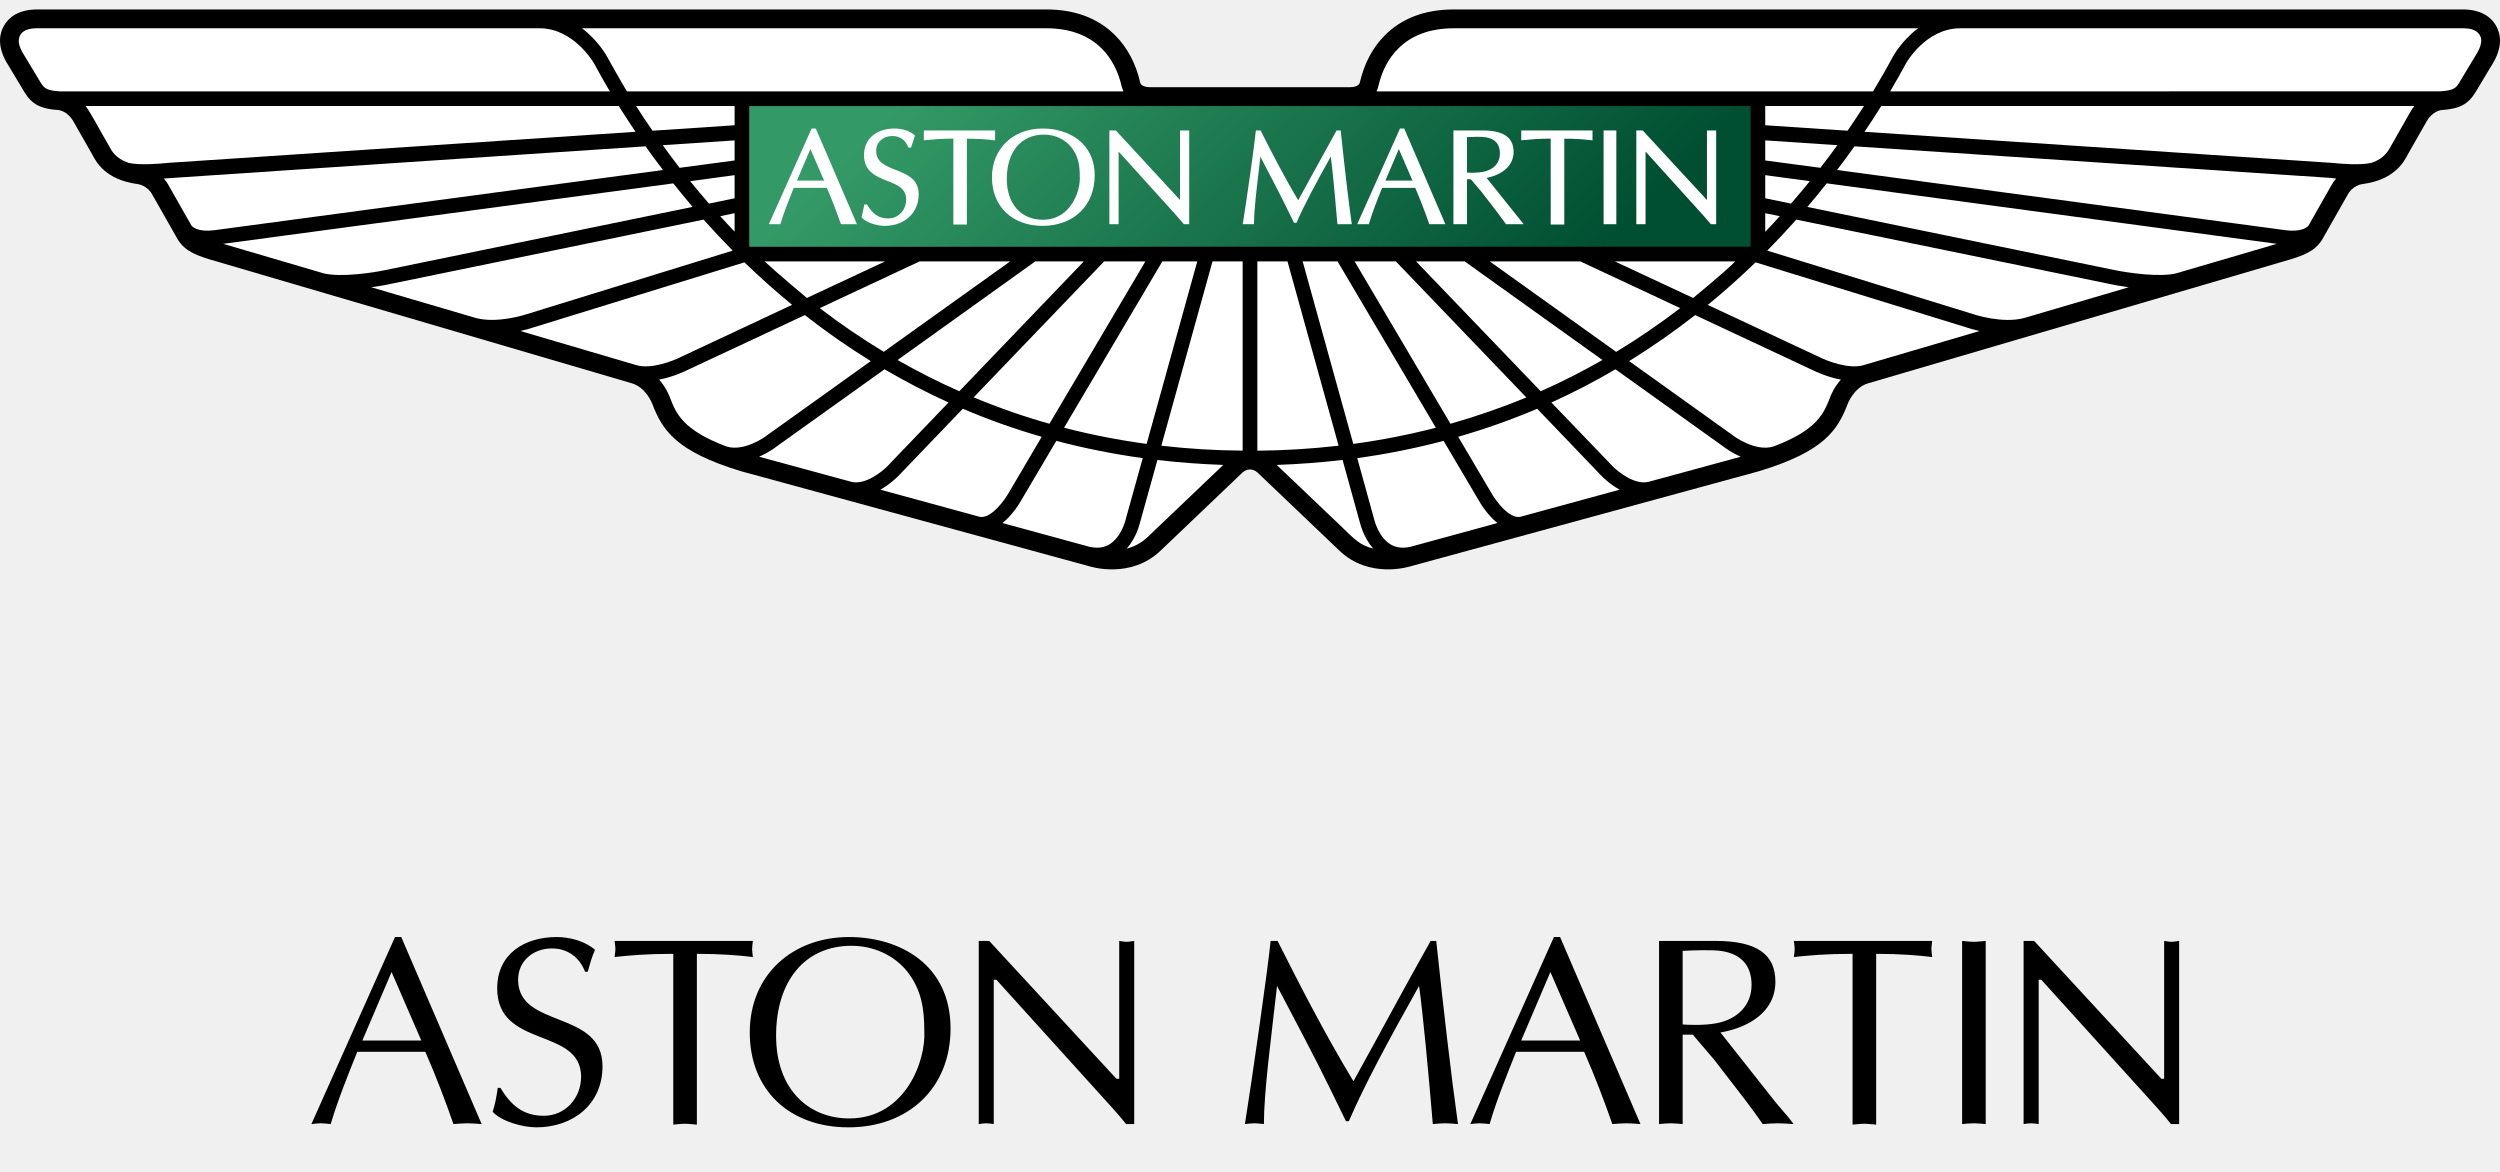
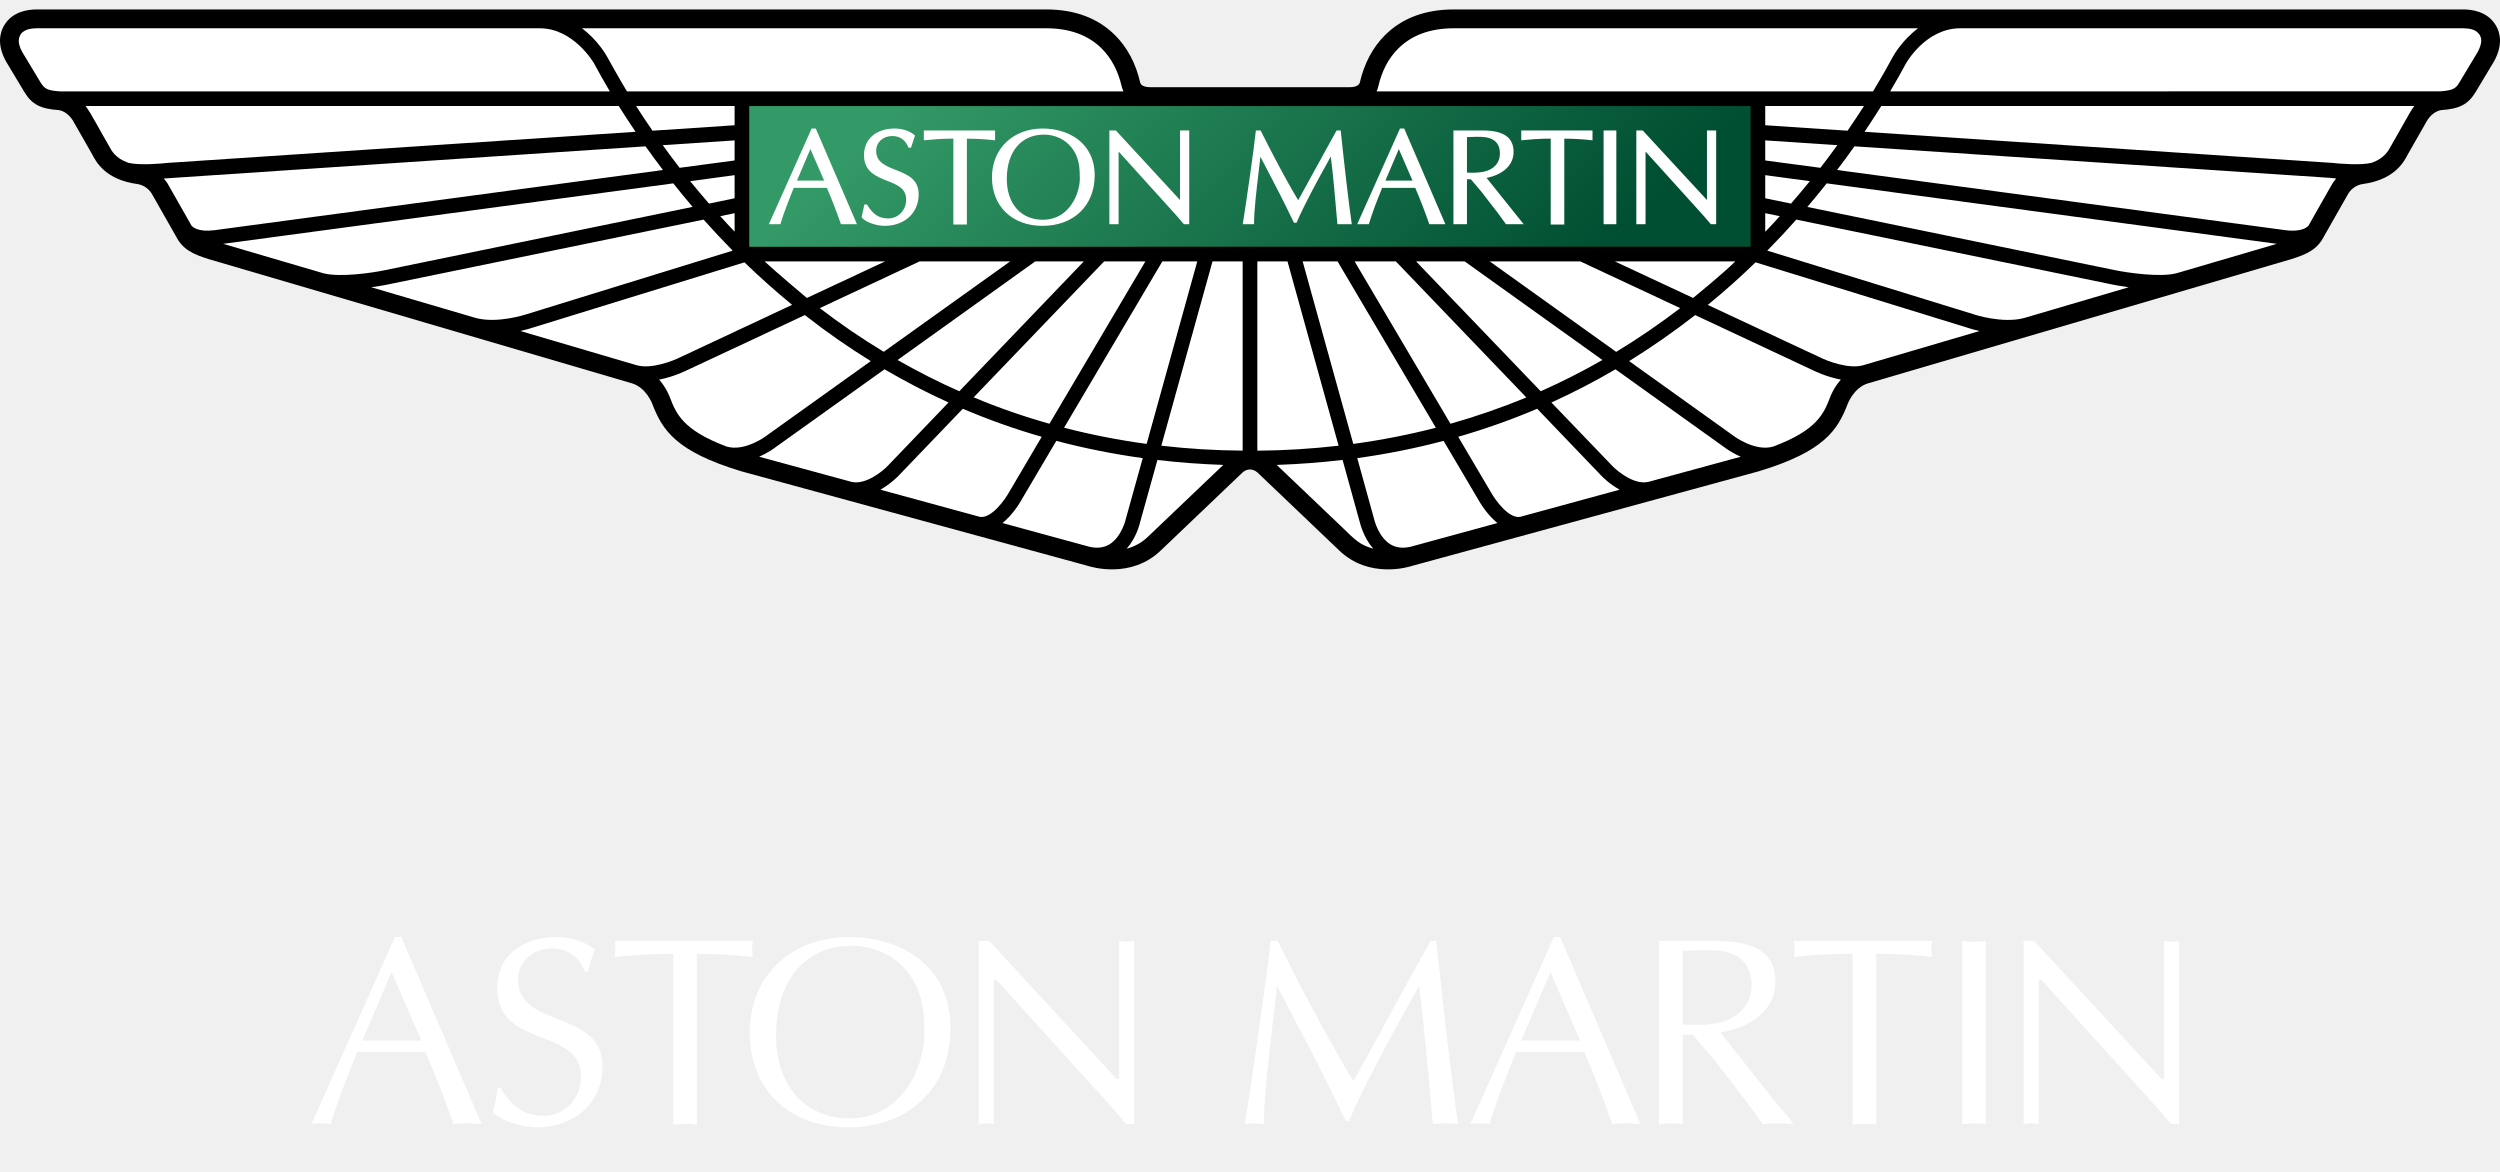
- <svg xmlns="http://www.w3.org/2000/svg" width="32" height="15" viewBox="0 0 32 15" fill="none">
+ <svg xmlns="http://www.w3.org/2000/svg" width="32" height="15" viewBox="0 0 32 15" fill="white">
  <g clip-path="url(#clip0_601_69)">
    <path fill-rule="evenodd" clip-rule="evenodd" d="M16 6.009C15.941 6.009 15.898 6.053 15.898 6.054C15.895 6.056 14.86 7.044 14.86 7.044C14.478 7.413 13.971 7.259 13.917 7.241C13.917 7.241 9.491 6.033 9.49 6.033C8.646 5.778 8.478 5.503 8.349 5.169C8.349 5.169 8.273 4.962 8.09 4.907C8.09 4.907 2.679 3.319 2.679 3.319C2.458 3.251 2.336 3.189 2.25 3.02C2.25 3.02 1.953 2.497 1.952 2.496C1.886 2.371 1.766 2.357 1.76 2.356C1.35 2.301 1.23 2.073 1.18 1.976L0.938 1.552C0.863 1.421 0.755 1.41 0.751 1.409C0.519 1.394 0.408 1.336 0.312 1.178C0.312 1.178 0.076 0.785 0.075 0.783C-0.041 0.569 -0.001 0.416 0.053 0.325C0.165 0.138 0.371 0.124 0.454 0.121H13.392C13.758 0.121 14.054 0.232 14.273 0.451C14.43 0.608 14.539 0.812 14.595 1.059C14.595 1.064 14.611 1.116 14.721 1.116H17.279C17.389 1.116 17.404 1.064 17.405 1.059C17.462 0.812 17.57 0.608 17.727 0.451C17.946 0.232 18.242 0.121 18.608 0.121H31.546C31.628 0.124 31.835 0.138 31.947 0.325C32.001 0.416 32.041 0.569 31.925 0.783C31.924 0.785 31.688 1.178 31.688 1.178C31.592 1.336 31.481 1.394 31.248 1.409C31.245 1.41 31.137 1.421 31.062 1.552L30.82 1.976C30.77 2.073 30.65 2.301 30.241 2.356C30.233 2.357 30.114 2.371 30.048 2.496C30.047 2.497 29.75 3.02 29.75 3.02C29.664 3.189 29.542 3.251 29.321 3.319C29.321 3.319 23.91 4.907 23.91 4.907C23.727 4.962 23.651 5.169 23.651 5.169C23.522 5.503 23.354 5.778 22.51 6.033C22.509 6.033 18.083 7.241 18.083 7.241C18.029 7.259 17.522 7.413 17.14 7.044C17.14 7.044 16.105 6.056 16.102 6.054C16.102 6.053 16.058 6.009 16 6.009H16H16Z" fill="black" />
    <path fill-rule="evenodd" clip-rule="evenodd" d="M17.641 1.111C17.686 0.911 17.772 0.746 17.897 0.622C18.069 0.45 18.308 0.362 18.608 0.362C18.608 0.362 21.502 0.362 24.551 0.362C24.347 0.515 24.239 0.708 24.232 0.721C24.163 0.85 24.077 1.001 23.975 1.17H17.62C17.633 1.147 17.641 1.111 17.641 1.111L17.641 1.111L17.641 1.111ZM31.713 0.668C31.71 0.673 31.481 1.054 31.481 1.054C31.438 1.125 31.411 1.158 31.233 1.169C31.232 1.169 24.194 1.17 24.194 1.17C24.273 1.037 24.34 0.916 24.397 0.811C24.399 0.807 24.648 0.362 25.091 0.362L31.539 0.362C31.606 0.365 31.694 0.372 31.741 0.449C31.746 0.459 31.76 0.481 31.76 0.519C31.76 0.554 31.749 0.602 31.713 0.668H31.713L31.713 0.668ZM30.852 1.433L30.607 1.864C30.573 1.928 30.521 2.027 30.357 2.084C30.22 2.118 29.947 2.096 29.852 2.085L23.866 1.687C23.943 1.572 24.015 1.462 24.08 1.357H30.904C30.886 1.38 30.869 1.404 30.852 1.433V1.433L30.852 1.433ZM29.835 2.384C29.836 2.382 29.599 2.799 29.55 2.886C29.538 2.902 29.47 2.975 29.251 2.946L23.514 2.176C23.593 2.074 23.667 1.972 23.737 1.873L29.831 2.277C29.84 2.278 29.866 2.281 29.903 2.285C29.878 2.313 29.855 2.346 29.835 2.384L29.835 2.384L29.835 2.384ZM27.861 3.497C27.646 3.554 27.223 3.489 27.076 3.459C27.076 3.459 24.378 2.905 23.134 2.649C23.221 2.547 23.303 2.447 23.382 2.347L29.143 3.121L27.861 3.497H27.861L27.861 3.497ZM25.907 4.071C25.63 4.145 25.268 4.025 25.265 4.024L25.261 4.022C25.261 4.022 25.26 4.022 25.26 4.022L22.621 3.208C22.752 3.075 22.876 2.943 22.993 2.811L27.039 3.642C27.048 3.644 27.131 3.661 27.247 3.677L25.907 4.071H25.907L25.907 4.071ZM23.846 4.676C23.659 4.727 23.383 4.619 23.291 4.572C23.291 4.572 22.585 4.242 21.86 3.903C22.078 3.724 22.282 3.542 22.471 3.358L25.207 4.202C25.212 4.204 25.262 4.22 25.338 4.237L23.846 4.676L23.846 4.676ZM23.424 5.089C23.344 5.293 23.261 5.504 22.7 5.715C22.468 5.787 22.193 5.582 22.19 5.579C22.189 5.578 21.564 5.131 20.853 4.622C21.142 4.443 21.424 4.247 21.698 4.033L23.209 4.741C23.218 4.745 23.374 4.824 23.563 4.859C23.472 4.962 23.431 5.068 23.424 5.089H23.424L23.424 5.089ZM21.309 6.111L21.099 6.168C20.921 6.21 20.705 6.035 20.636 5.962C20.636 5.962 20.296 5.608 19.858 5.152C20.138 5.025 20.411 4.884 20.678 4.727L22.079 5.73C22.085 5.735 22.165 5.795 22.282 5.846C21.971 5.93 21.309 6.111 21.309 6.111V6.111L21.309 6.111ZM19.457 6.616C19.309 6.639 19.137 6.397 19.087 6.306L18.665 5.591C19.01 5.491 19.347 5.372 19.676 5.232L20.5 6.092C20.507 6.099 20.598 6.194 20.731 6.268L19.457 6.616L19.457 6.616L19.457 6.616ZM18.054 6.999C17.954 7.021 17.87 7.011 17.798 6.968C17.643 6.873 17.591 6.655 17.588 6.642L17.373 5.864C17.75 5.812 18.118 5.738 18.478 5.643L18.925 6.4C18.94 6.427 19.031 6.585 19.167 6.695L18.054 6.999L18.054 6.999L18.054 6.999ZM17.145 6.716C17.145 6.716 16.545 6.144 16.342 5.951C16.627 5.941 16.909 5.92 17.185 5.887L17.405 6.683C17.412 6.71 17.456 6.885 17.578 7.023C17.409 6.975 17.358 6.925 17.145 6.716V6.716V6.716ZM16.094 5.769V3.346H16.48L17.134 5.705C16.794 5.744 16.447 5.766 16.094 5.769V5.769ZM14.865 5.705L15.52 3.346H15.906V5.768C15.552 5.766 15.205 5.744 14.865 5.705V5.705L14.865 5.705ZM14.694 6.87C14.609 6.952 14.514 6.999 14.421 7.023C14.545 6.884 14.588 6.709 14.594 6.682L14.815 5.888C15.091 5.92 15.372 5.941 15.658 5.951C15.429 6.168 14.694 6.87 14.694 6.87L14.694 6.87ZM14.411 6.64C14.411 6.643 14.36 6.87 14.201 6.968C14.129 7.011 14.045 7.021 13.946 6.999L12.832 6.695C12.969 6.584 13.06 6.426 13.076 6.397C13.075 6.398 13.264 6.078 13.521 5.643C13.881 5.738 14.25 5.812 14.627 5.864L14.411 6.64H14.411V6.64ZM12.543 6.616L11.269 6.268C11.401 6.193 11.493 6.098 11.5 6.091C11.5 6.091 11.864 5.711 12.324 5.232C12.652 5.372 12.989 5.492 13.334 5.591L12.914 6.304C12.862 6.397 12.691 6.639 12.543 6.616L12.543 6.616L12.543 6.616ZM10.9 6.168L9.717 5.846C9.835 5.794 9.916 5.734 9.922 5.728C9.921 5.729 10.584 5.255 11.322 4.727C11.588 4.883 11.861 5.025 12.141 5.152L11.364 5.962C11.295 6.035 11.078 6.21 10.9 6.168V6.168L10.9 6.168ZM9.298 5.715C8.739 5.504 8.655 5.294 8.576 5.09C8.569 5.072 8.529 4.963 8.437 4.859C8.626 4.823 8.783 4.744 8.793 4.739C8.791 4.74 9.549 4.386 10.302 4.033C10.575 4.247 10.857 4.444 11.146 4.622L9.811 5.577C9.807 5.582 9.53 5.787 9.298 5.715L9.298 5.715ZM8.153 4.676C8.097 4.659 7.47 4.475 6.661 4.237C6.738 4.22 6.789 4.203 6.795 4.201C6.792 4.202 9.012 3.517 9.529 3.358C9.718 3.541 9.922 3.724 10.139 3.902L8.711 4.571C8.616 4.619 8.341 4.727 8.153 4.676H8.153L8.153 4.676ZM6.093 4.071C5.654 3.942 5.19 3.806 4.752 3.677C4.869 3.661 4.952 3.644 4.961 3.642C4.961 3.642 7.817 3.055 9.006 2.811C9.124 2.943 9.247 3.075 9.378 3.208L6.737 4.023C6.731 4.025 6.371 4.144 6.093 4.071H6.093L6.093 4.071ZM4.14 3.498C3.545 3.322 3.062 3.181 2.856 3.121L8.618 2.347C8.697 2.446 8.779 2.547 8.865 2.648L4.923 3.459C4.777 3.49 4.356 3.554 4.14 3.498L4.14 3.498L4.14 3.498ZM2.749 2.946C2.531 2.975 2.463 2.903 2.45 2.886L2.163 2.381C2.144 2.344 2.121 2.312 2.097 2.285C2.134 2.281 8.263 1.873 8.263 1.873C8.333 1.972 8.407 2.073 8.486 2.176L2.749 2.946L2.749 2.946L2.749 2.946ZM1.643 2.084C1.478 2.027 1.426 1.928 1.393 1.864C1.292 1.694 1.16 1.438 1.095 1.357H7.92C7.986 1.462 8.057 1.572 8.135 1.687L2.147 2.085C2.053 2.096 1.78 2.118 1.643 2.084V2.084L1.643 2.084ZM0.769 1.17C0.604 1.158 0.57 1.138 0.518 1.053C0.518 1.054 0.303 0.696 0.286 0.668C0.25 0.602 0.239 0.554 0.24 0.519C0.244 0.432 0.304 0.364 0.461 0.362L6.909 0.362C7.346 0.362 7.603 0.81 7.603 0.81C7.66 0.916 7.727 1.037 7.806 1.17H0.769L0.769 1.17L0.769 1.17ZM13.392 0.362C13.692 0.362 13.931 0.45 14.103 0.622C14.227 0.746 14.313 0.911 14.359 1.111C14.359 1.111 14.369 1.145 14.38 1.17H8.025C7.928 1.01 7.768 0.721 7.768 0.721C7.761 0.708 7.653 0.515 7.449 0.362C10.498 0.362 13.392 0.362 13.392 0.362L13.392 0.362L13.392 0.362ZM22.595 1.603V1.357H23.859C23.794 1.458 23.724 1.563 23.649 1.673L22.595 1.603L22.595 1.603ZM22.595 2.054V1.797L23.518 1.858C23.45 1.953 23.377 2.05 23.301 2.148L22.595 2.054H22.595ZM22.595 2.538V2.242L23.166 2.319C23.089 2.414 23.009 2.509 22.925 2.606C22.777 2.576 22.664 2.553 22.595 2.538L22.595 2.538ZM22.595 2.729L22.781 2.767C22.721 2.834 22.659 2.901 22.595 2.967V2.729ZM20.67 3.346H22.212C22.055 3.502 21.684 3.804 21.672 3.814C21.297 3.639 20.931 3.468 20.67 3.346H20.67ZM19.069 3.346H20.228L21.507 3.944C21.241 4.147 20.968 4.334 20.687 4.504C20.07 4.062 19.42 3.597 19.069 3.346V3.346L19.069 3.346ZM18.126 3.346H18.748L20.511 4.608C20.254 4.755 19.99 4.889 19.721 5.008C19.14 4.403 18.441 3.674 18.126 3.346V3.346ZM17.339 3.346H17.867L19.537 5.087C19.221 5.218 18.897 5.33 18.566 5.424L17.339 3.346H17.339ZM17.121 3.346L18.379 5.475C18.035 5.564 17.682 5.633 17.322 5.682L16.674 3.346H17.121V3.346ZM14.878 3.346H15.325L14.677 5.682C14.317 5.633 13.965 5.564 13.62 5.475C14.092 4.678 14.721 3.613 14.878 3.346V3.346ZM14.133 3.346H14.661L13.433 5.424C13.102 5.331 12.779 5.218 12.463 5.086C13.132 4.389 13.938 3.549 14.133 3.346L14.133 3.346V3.346ZM13.251 3.346H13.873L12.279 5.008C12.01 4.889 11.746 4.755 11.489 4.608C12.254 4.06 13.051 3.489 13.251 3.346V3.346ZM10.328 3.814C10.314 3.803 9.944 3.492 9.787 3.346H11.329L10.328 3.814ZM11.771 3.346H12.93L11.312 4.503C11.031 4.334 10.758 4.147 10.493 3.944C11.1 3.66 11.662 3.397 11.771 3.346V3.346V3.346ZM9.403 2.729V2.965C9.34 2.899 9.278 2.833 9.219 2.767C9.293 2.752 9.355 2.739 9.403 2.729ZM9.403 2.242V2.538L9.075 2.606C8.991 2.509 8.911 2.414 8.834 2.319L9.403 2.242L9.403 2.242ZM9.403 1.797V2.054L8.699 2.148C8.623 2.05 8.551 1.953 8.483 1.858L9.403 1.797H9.403H9.403ZM9.403 1.603L8.352 1.673C8.276 1.563 8.206 1.458 8.142 1.357H9.403V1.603H9.403L9.403 1.603Z" fill="white" />
    <path fill-rule="evenodd" clip-rule="evenodd" d="M9.593 3.159C9.592 3.158 9.591 3.157 9.59 3.156V1.358H22.408V3.157C22.408 3.158 22.407 3.158 22.407 3.158L9.593 3.159L9.593 3.159L9.593 3.159Z" fill="url(#paint0_linear_601_69)" />
    <path fill-rule="evenodd" clip-rule="evenodd" d="M10.442 1.645H10.389L9.841 2.87H9.989L9.991 2.863C10.036 2.714 10.093 2.571 10.148 2.434C10.148 2.434 10.156 2.414 10.16 2.405C10.173 2.405 10.57 2.405 10.584 2.405C10.641 2.535 10.699 2.685 10.762 2.864L10.765 2.87H10.969L10.442 1.645V1.645L10.442 1.645ZM10.201 2.312C10.213 2.285 10.356 1.948 10.373 1.908C10.39 1.948 10.537 2.285 10.549 2.312C10.52 2.312 10.229 2.312 10.201 2.312H10.201Z" fill="white" />
    <path fill-rule="evenodd" clip-rule="evenodd" d="M11.028 2.783L11.033 2.788C11.098 2.858 11.243 2.891 11.322 2.891C11.579 2.891 11.759 2.726 11.759 2.487C11.759 2.29 11.61 2.232 11.465 2.175C11.337 2.124 11.215 2.077 11.215 1.931C11.215 1.821 11.302 1.741 11.422 1.741C11.517 1.741 11.59 1.791 11.626 1.884L11.629 1.89H11.661L11.712 1.735L11.707 1.73C11.637 1.667 11.53 1.645 11.453 1.645C11.214 1.645 11.059 1.779 11.059 1.986C11.059 2.198 11.217 2.259 11.355 2.315C11.481 2.363 11.599 2.41 11.599 2.555C11.599 2.69 11.498 2.796 11.37 2.796C11.253 2.796 11.175 2.746 11.1 2.622L11.097 2.617H11.064L11.028 2.783V2.783L11.028 2.783Z" fill="white" />
    <path fill-rule="evenodd" clip-rule="evenodd" d="M12.726 1.67H11.825V1.796L11.837 1.795C11.94 1.785 12.04 1.775 12.203 1.774C12.203 1.796 12.203 2.874 12.203 2.874H12.376C12.376 2.874 12.376 1.796 12.376 1.775C12.498 1.775 12.615 1.782 12.725 1.795L12.737 1.797V1.67H12.726V1.67Z" fill="white" />
    <path fill-rule="evenodd" clip-rule="evenodd" d="M13.347 1.645C12.965 1.645 12.697 1.903 12.697 2.271C12.697 2.642 12.957 2.891 13.344 2.891C13.743 2.891 14.012 2.631 14.012 2.245C14.012 1.83 13.678 1.645 13.347 1.645V1.645ZM13.667 2.677C13.582 2.767 13.475 2.813 13.348 2.813C13.068 2.813 12.887 2.608 12.887 2.292C12.887 1.941 13.07 1.723 13.364 1.723C13.502 1.723 13.633 1.784 13.714 1.886C13.803 1.999 13.821 2.117 13.821 2.259C13.821 2.266 13.822 2.275 13.822 2.283C13.822 2.398 13.775 2.562 13.667 2.677L13.667 2.677L13.667 2.677Z" fill="white" />
    <path fill-rule="evenodd" clip-rule="evenodd" d="M15.212 1.67H15.104C15.104 1.67 15.104 2.537 15.104 2.558C15.103 2.558 15.103 2.558 15.102 2.558C15.096 2.551 14.283 1.67 14.283 1.67H14.2V2.87H14.318C14.318 2.87 14.318 1.963 14.318 1.942C14.319 1.942 14.319 1.942 14.32 1.942C14.327 1.949 15.062 2.763 15.062 2.763L15.154 2.87H15.16H15.222V1.67H15.212H15.212L15.212 1.67Z" fill="white" />
    <path fill-rule="evenodd" clip-rule="evenodd" d="M17.151 1.67H17.108L16.818 2.197C16.818 2.197 16.634 2.533 16.617 2.563C16.438 2.264 16.276 1.949 16.139 1.676L16.136 1.67H16.075L16.074 1.68C16.057 1.857 15.954 2.58 15.909 2.858L15.906 2.87H16.052V2.86C16.052 2.691 16.082 2.439 16.114 2.172C16.114 2.172 16.127 2.054 16.133 2.006C16.153 2.045 16.379 2.474 16.465 2.651L16.563 2.852H16.595L16.598 2.845C16.699 2.614 16.84 2.351 17.034 2.004C17.062 2.211 17.098 2.624 17.118 2.861L17.119 2.87H17.303L17.301 2.858C17.26 2.567 17.215 2.182 17.162 1.68L17.161 1.67H17.151H17.151V1.67Z" fill="white" />
    <path fill-rule="evenodd" clip-rule="evenodd" d="M17.974 1.645H17.92L17.372 2.87H17.521L17.523 2.863C17.568 2.713 17.625 2.569 17.681 2.431C17.681 2.431 17.688 2.414 17.691 2.405C17.705 2.405 18.101 2.405 18.115 2.405C18.173 2.538 18.233 2.692 18.293 2.864L18.296 2.87H18.501L17.974 1.645V1.645V1.645ZM17.733 2.312C17.744 2.285 17.888 1.948 17.905 1.908C17.922 1.948 18.069 2.285 18.08 2.312C18.052 2.312 17.762 2.312 17.733 2.312Z" fill="white" />
    <path fill-rule="evenodd" clip-rule="evenodd" d="M19.028 2.277C19.244 2.234 19.374 2.11 19.374 1.944C19.374 1.76 19.245 1.67 18.98 1.67H18.604V2.87H18.777C18.777 2.87 18.777 2.316 18.777 2.295C18.79 2.295 18.82 2.295 18.827 2.295C18.833 2.302 18.962 2.454 18.962 2.454C18.961 2.453 19.165 2.717 19.165 2.717L19.277 2.87H19.283H19.503C19.503 2.87 19.048 2.303 19.028 2.277H19.028L19.028 2.277ZM18.777 2.209C18.777 2.19 18.777 1.774 18.777 1.755C18.848 1.752 18.958 1.747 19.018 1.757C19.138 1.776 19.199 1.846 19.199 1.964C19.199 2.085 19.12 2.173 18.986 2.199C18.911 2.214 18.821 2.212 18.777 2.209V2.209Z" fill="white" />
    <path fill-rule="evenodd" clip-rule="evenodd" d="M20.373 1.67H19.472V1.796L19.483 1.795C19.587 1.785 19.687 1.775 19.849 1.774C19.849 1.796 19.849 2.874 19.849 2.874H20.023C20.023 2.874 20.023 1.796 20.023 1.775C20.145 1.775 20.262 1.782 20.372 1.795L20.384 1.797V1.67H20.373H20.373L20.373 1.67Z" fill="white" />
    <path fill-rule="evenodd" clip-rule="evenodd" d="M20.526 2.87H20.689V1.67H20.526V2.87Z" fill="white" />
    <path fill-rule="evenodd" clip-rule="evenodd" d="M21.849 1.67C21.849 1.67 21.849 2.537 21.849 2.558C21.848 2.558 21.848 2.558 21.847 2.558C21.841 2.551 21.027 1.67 21.027 1.67H20.945V2.87H21.063C21.063 2.87 21.063 1.963 21.063 1.942C21.064 1.942 21.064 1.942 21.065 1.942C21.071 1.949 21.807 2.763 21.807 2.763L21.899 2.87H21.967V1.67H21.849V1.67Z" fill="white" />
-     <path fill-rule="evenodd" clip-rule="evenodd" d="M6.165 14.388C6.1 14.384 6.045 14.378 5.986 14.378C5.921 14.378 5.863 14.384 5.804 14.388C5.705 14.103 5.581 13.775 5.444 13.463H4.573C4.453 13.764 4.329 14.066 4.233 14.388C4.185 14.384 4.148 14.378 4.106 14.378C4.062 14.378 4.024 14.384 3.986 14.388L5.056 11.994H5.136L6.165 14.388H6.165ZM27.893 14.388H27.789C27.752 14.341 27.683 14.258 27.611 14.179L26.129 12.541H26.095V14.388C26.061 14.384 26.03 14.378 25.998 14.378C25.964 14.378 25.933 14.384 25.902 14.388V12.044H26.037L27.666 13.809H27.701V12.044C27.731 12.047 27.762 12.055 27.797 12.055C27.828 12.055 27.859 12.047 27.893 12.044V14.388L27.893 14.388ZM25.115 12.044C25.163 12.047 25.215 12.055 25.266 12.055C25.314 12.055 25.362 12.047 25.417 12.044V14.388C25.362 14.384 25.314 14.378 25.266 14.378C25.215 14.378 25.163 14.384 25.115 14.388V12.044ZM24.015 14.395C23.96 14.392 23.912 14.384 23.864 14.384C23.813 14.384 23.761 14.392 23.713 14.395V12.209C23.367 12.209 23.158 12.229 22.961 12.25C22.966 12.216 22.972 12.181 22.972 12.147C22.972 12.113 22.966 12.082 22.961 12.044H24.732C24.729 12.082 24.722 12.113 24.722 12.147C24.722 12.181 24.729 12.216 24.732 12.25C24.561 12.229 24.32 12.209 24.015 12.209V14.395H24.015H24.015ZM21.236 12.044H21.963C22.492 12.044 22.725 12.219 22.725 12.565C22.725 12.962 22.369 13.155 22.022 13.216L22.729 14.111L22.893 14.303L22.958 14.388C22.887 14.384 22.825 14.378 22.759 14.378C22.694 14.378 22.626 14.384 22.563 14.388C22.488 14.282 22.42 14.185 22.347 14.09L21.943 13.566L21.668 13.244H21.538V14.388C21.483 14.384 21.435 14.378 21.387 14.378C21.335 14.378 21.284 14.384 21.236 14.388V12.044L21.236 12.044ZM21.538 13.113C21.586 13.117 21.805 13.13 21.98 13.096C22.232 13.045 22.42 12.873 22.42 12.607C22.42 12.37 22.299 12.216 22.042 12.174C21.916 12.154 21.682 12.164 21.538 12.171V13.113L21.538 13.113H21.538ZM20.998 14.388C20.933 14.384 20.878 14.378 20.819 14.378C20.754 14.378 20.696 14.384 20.638 14.388C20.538 14.103 20.415 13.775 20.277 13.463H19.406C19.286 13.764 19.162 14.066 19.067 14.388C19.018 14.384 18.981 14.378 18.94 14.378C18.895 14.378 18.857 14.384 18.82 14.388L19.89 11.994H19.969L20.998 14.388ZM19.845 12.442L19.471 13.319H20.226L19.845 12.442H19.845ZM18.384 12.044C18.474 12.89 18.57 13.734 18.662 14.388C18.6 14.384 18.552 14.378 18.501 14.378C18.446 14.378 18.391 14.384 18.34 14.388C18.282 13.699 18.212 12.959 18.164 12.62C17.766 13.329 17.471 13.877 17.265 14.351H17.228L17.039 13.963C16.819 13.511 16.579 13.066 16.346 12.62C16.271 13.288 16.178 13.966 16.178 14.388C16.134 14.384 16.096 14.378 16.058 14.378C16.014 14.378 15.976 14.384 15.935 14.388C16.023 13.837 16.229 12.404 16.264 12.044H16.353C16.628 12.59 16.957 13.233 17.324 13.84C17.65 13.253 17.966 12.658 18.312 12.044H18.384H18.384ZM14.518 14.388H14.414C14.377 14.341 14.308 14.258 14.236 14.179L12.754 12.541H12.72V14.388C12.685 14.384 12.654 14.378 12.624 14.378C12.59 14.378 12.559 14.384 12.528 14.388V12.044H12.662L14.291 13.809H14.326V12.044C14.356 12.047 14.387 12.055 14.421 12.055C14.452 12.055 14.483 12.047 14.518 12.044V14.388V14.388H14.518ZM9.597 13.216C9.597 12.466 10.156 11.994 10.867 11.994C11.512 11.994 12.167 12.342 12.167 13.165C12.167 13.929 11.625 14.43 10.86 14.43C10.102 14.43 9.597 13.95 9.597 13.216L9.597 13.216L9.597 13.216ZM11.615 12.438C11.443 12.223 11.176 12.106 10.9 12.106C10.297 12.106 9.934 12.562 9.934 13.257C9.934 13.953 10.359 14.316 10.87 14.316C11.594 14.316 11.855 13.569 11.831 13.192C11.831 12.909 11.793 12.668 11.615 12.438V12.438L11.615 12.438ZM8.92 14.395C8.865 14.392 8.817 14.384 8.769 14.384C8.717 14.384 8.666 14.392 8.618 14.395V12.209C8.272 12.209 8.062 12.229 7.867 12.25C7.87 12.216 7.877 12.181 7.877 12.147C7.877 12.113 7.87 12.082 7.867 12.044H9.637C9.633 12.082 9.627 12.113 9.627 12.147C9.627 12.181 9.633 12.216 9.637 12.25C9.465 12.229 9.226 12.209 8.92 12.209V14.395ZM6.405 13.925C6.539 14.145 6.693 14.282 6.961 14.282C7.239 14.282 7.438 14.052 7.438 13.782C7.438 13.144 6.364 13.426 6.364 12.651C6.364 12.209 6.714 11.994 7.126 11.994C7.29 11.994 7.489 12.045 7.616 12.158C7.575 12.246 7.551 12.342 7.523 12.438H7.489C7.417 12.253 7.266 12.14 7.064 12.14C6.827 12.14 6.632 12.298 6.632 12.541C6.632 13.172 7.712 12.918 7.712 13.648C7.712 14.138 7.331 14.43 6.865 14.43C6.697 14.43 6.422 14.358 6.306 14.231C6.339 14.131 6.357 14.028 6.371 13.925H6.405L6.405 13.925ZM5.012 12.442L4.638 13.319H5.393L5.012 12.442H5.012H5.012Z" fill="black" />
+     <path fill-rule="evenodd" clip-rule="evenodd" d="M6.165 14.388C6.1 14.384 6.045 14.378 5.986 14.378C5.921 14.378 5.863 14.384 5.804 14.388C5.705 14.103 5.581 13.775 5.444 13.463H4.573C4.453 13.764 4.329 14.066 4.233 14.388C4.185 14.384 4.148 14.378 4.106 14.378C4.062 14.378 4.024 14.384 3.986 14.388L5.056 11.994H5.136L6.165 14.388H6.165ZM27.893 14.388H27.789C27.752 14.341 27.683 14.258 27.611 14.179L26.129 12.541H26.095V14.388C26.061 14.384 26.03 14.378 25.998 14.378C25.964 14.378 25.933 14.384 25.902 14.388V12.044H26.037L27.666 13.809H27.701V12.044C27.731 12.047 27.762 12.055 27.797 12.055C27.828 12.055 27.859 12.047 27.893 12.044V14.388L27.893 14.388ZM25.115 12.044C25.163 12.047 25.215 12.055 25.266 12.055C25.314 12.055 25.362 12.047 25.417 12.044V14.388C25.362 14.384 25.314 14.378 25.266 14.378C25.215 14.378 25.163 14.384 25.115 14.388V12.044ZM24.015 14.395C23.96 14.392 23.912 14.384 23.864 14.384C23.813 14.384 23.761 14.392 23.713 14.395V12.209C23.367 12.209 23.158 12.229 22.961 12.25C22.966 12.216 22.972 12.181 22.972 12.147C22.972 12.113 22.966 12.082 22.961 12.044H24.732C24.729 12.082 24.722 12.113 24.722 12.147C24.722 12.181 24.729 12.216 24.732 12.25C24.561 12.229 24.32 12.209 24.015 12.209V14.395H24.015H24.015ZM21.236 12.044H21.963C22.492 12.044 22.725 12.219 22.725 12.565C22.725 12.962 22.369 13.155 22.022 13.216L22.729 14.111L22.893 14.303L22.958 14.388C22.887 14.384 22.825 14.378 22.759 14.378C22.694 14.378 22.626 14.384 22.563 14.388C22.488 14.282 22.42 14.185 22.347 14.09L21.943 13.566L21.668 13.244H21.538V14.388C21.483 14.384 21.435 14.378 21.387 14.378C21.335 14.378 21.284 14.384 21.236 14.388V12.044L21.236 12.044ZM21.538 13.113C21.586 13.117 21.805 13.13 21.98 13.096C22.232 13.045 22.42 12.873 22.42 12.607C22.42 12.37 22.299 12.216 22.042 12.174C21.916 12.154 21.682 12.164 21.538 12.171V13.113L21.538 13.113H21.538ZM20.998 14.388C20.933 14.384 20.878 14.378 20.819 14.378C20.754 14.378 20.696 14.384 20.638 14.388C20.538 14.103 20.415 13.775 20.277 13.463H19.406C19.286 13.764 19.162 14.066 19.067 14.388C19.018 14.384 18.981 14.378 18.94 14.378C18.895 14.378 18.857 14.384 18.82 14.388L19.89 11.994H19.969L20.998 14.388ZM19.845 12.442L19.471 13.319H20.226L19.845 12.442H19.845ZM18.384 12.044C18.474 12.89 18.57 13.734 18.662 14.388C18.6 14.384 18.552 14.378 18.501 14.378C18.446 14.378 18.391 14.384 18.34 14.388C18.282 13.699 18.212 12.959 18.164 12.62C17.766 13.329 17.471 13.877 17.265 14.351H17.228L17.039 13.963C16.819 13.511 16.579 13.066 16.346 12.62C16.271 13.288 16.178 13.966 16.178 14.388C16.134 14.384 16.096 14.378 16.058 14.378C16.014 14.378 15.976 14.384 15.935 14.388C16.023 13.837 16.229 12.404 16.264 12.044H16.353C16.628 12.59 16.957 13.233 17.324 13.84C17.65 13.253 17.966 12.658 18.312 12.044H18.384H18.384ZM14.518 14.388H14.414C14.377 14.341 14.308 14.258 14.236 14.179L12.754 12.541H12.72V14.388C12.685 14.384 12.654 14.378 12.624 14.378C12.59 14.378 12.559 14.384 12.528 14.388V12.044H12.662L14.291 13.809H14.326V12.044C14.356 12.047 14.387 12.055 14.421 12.055C14.452 12.055 14.483 12.047 14.518 12.044V14.388V14.388H14.518ZM9.597 13.216C9.597 12.466 10.156 11.994 10.867 11.994C11.512 11.994 12.167 12.342 12.167 13.165C12.167 13.929 11.625 14.43 10.86 14.43C10.102 14.43 9.597 13.95 9.597 13.216L9.597 13.216L9.597 13.216ZM11.615 12.438C11.443 12.223 11.176 12.106 10.9 12.106C10.297 12.106 9.934 12.562 9.934 13.257C9.934 13.953 10.359 14.316 10.87 14.316C11.594 14.316 11.855 13.569 11.831 13.192C11.831 12.909 11.793 12.668 11.615 12.438V12.438L11.615 12.438ZM8.92 14.395C8.865 14.392 8.817 14.384 8.769 14.384C8.717 14.384 8.666 14.392 8.618 14.395V12.209C8.272 12.209 8.062 12.229 7.867 12.25C7.87 12.216 7.877 12.181 7.877 12.147C7.877 12.113 7.87 12.082 7.867 12.044H9.637C9.633 12.082 9.627 12.113 9.627 12.147C9.627 12.181 9.633 12.216 9.637 12.25C9.465 12.229 9.226 12.209 8.92 12.209V14.395ZM6.405 13.925C6.539 14.145 6.693 14.282 6.961 14.282C7.239 14.282 7.438 14.052 7.438 13.782C7.438 13.144 6.364 13.426 6.364 12.651C6.364 12.209 6.714 11.994 7.126 11.994C7.29 11.994 7.489 12.045 7.616 12.158C7.575 12.246 7.551 12.342 7.523 12.438H7.489C7.417 12.253 7.266 12.14 7.064 12.14C6.827 12.14 6.632 12.298 6.632 12.541C6.632 13.172 7.712 12.918 7.712 13.648C7.712 14.138 7.331 14.43 6.865 14.43C6.697 14.43 6.422 14.358 6.306 14.231C6.339 14.131 6.357 14.028 6.371 13.925H6.405L6.405 13.925ZM5.012 12.442L4.638 13.319H5.393L5.012 12.442H5.012H5.012Z" fill="white" />
  </g>
  <defs>
    <linearGradient id="paint0_linear_601_69" x1="13.295" y1="-0.446" x2="18.704" y2="4.963" gradientUnits="userSpaceOnUse">
      <stop stop-color="#339966" />
      <stop offset="1" stop-color="#004F32" />
    </linearGradient>
    <clipPath id="clip0_601_69">
      <rect width="32" height="14.309" fill="white" transform="translate(0 0.120941)" />
    </clipPath>
  </defs>
</svg>
